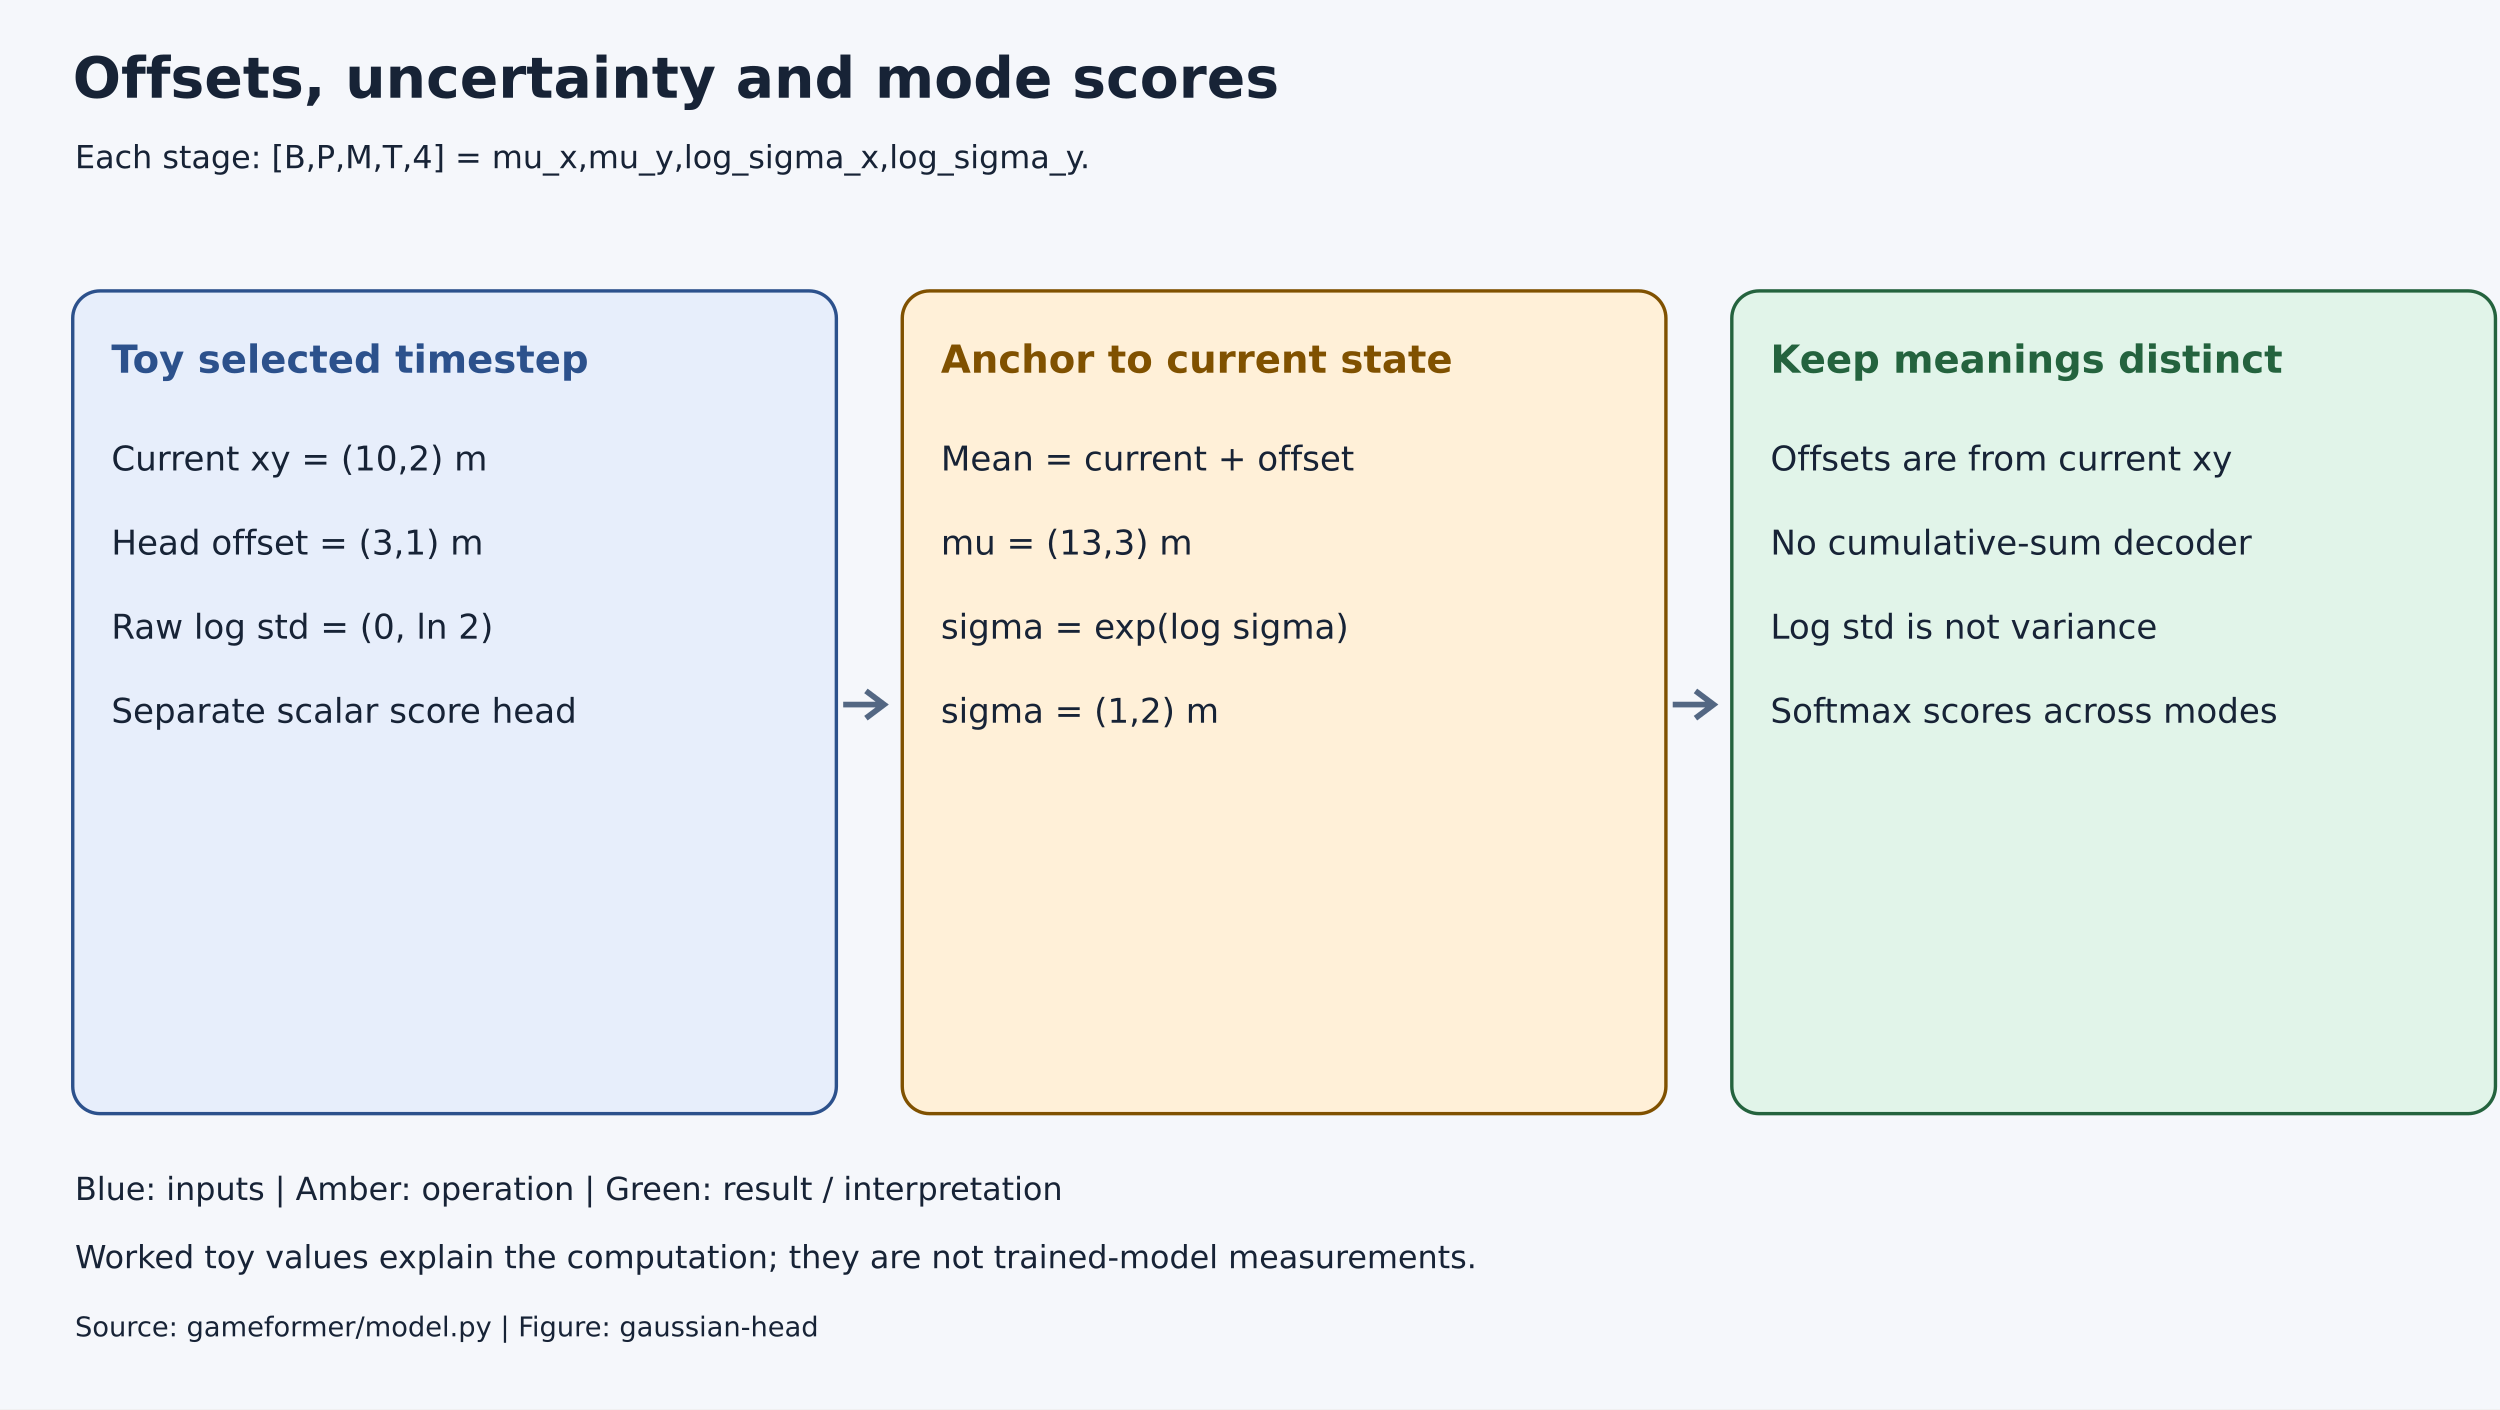
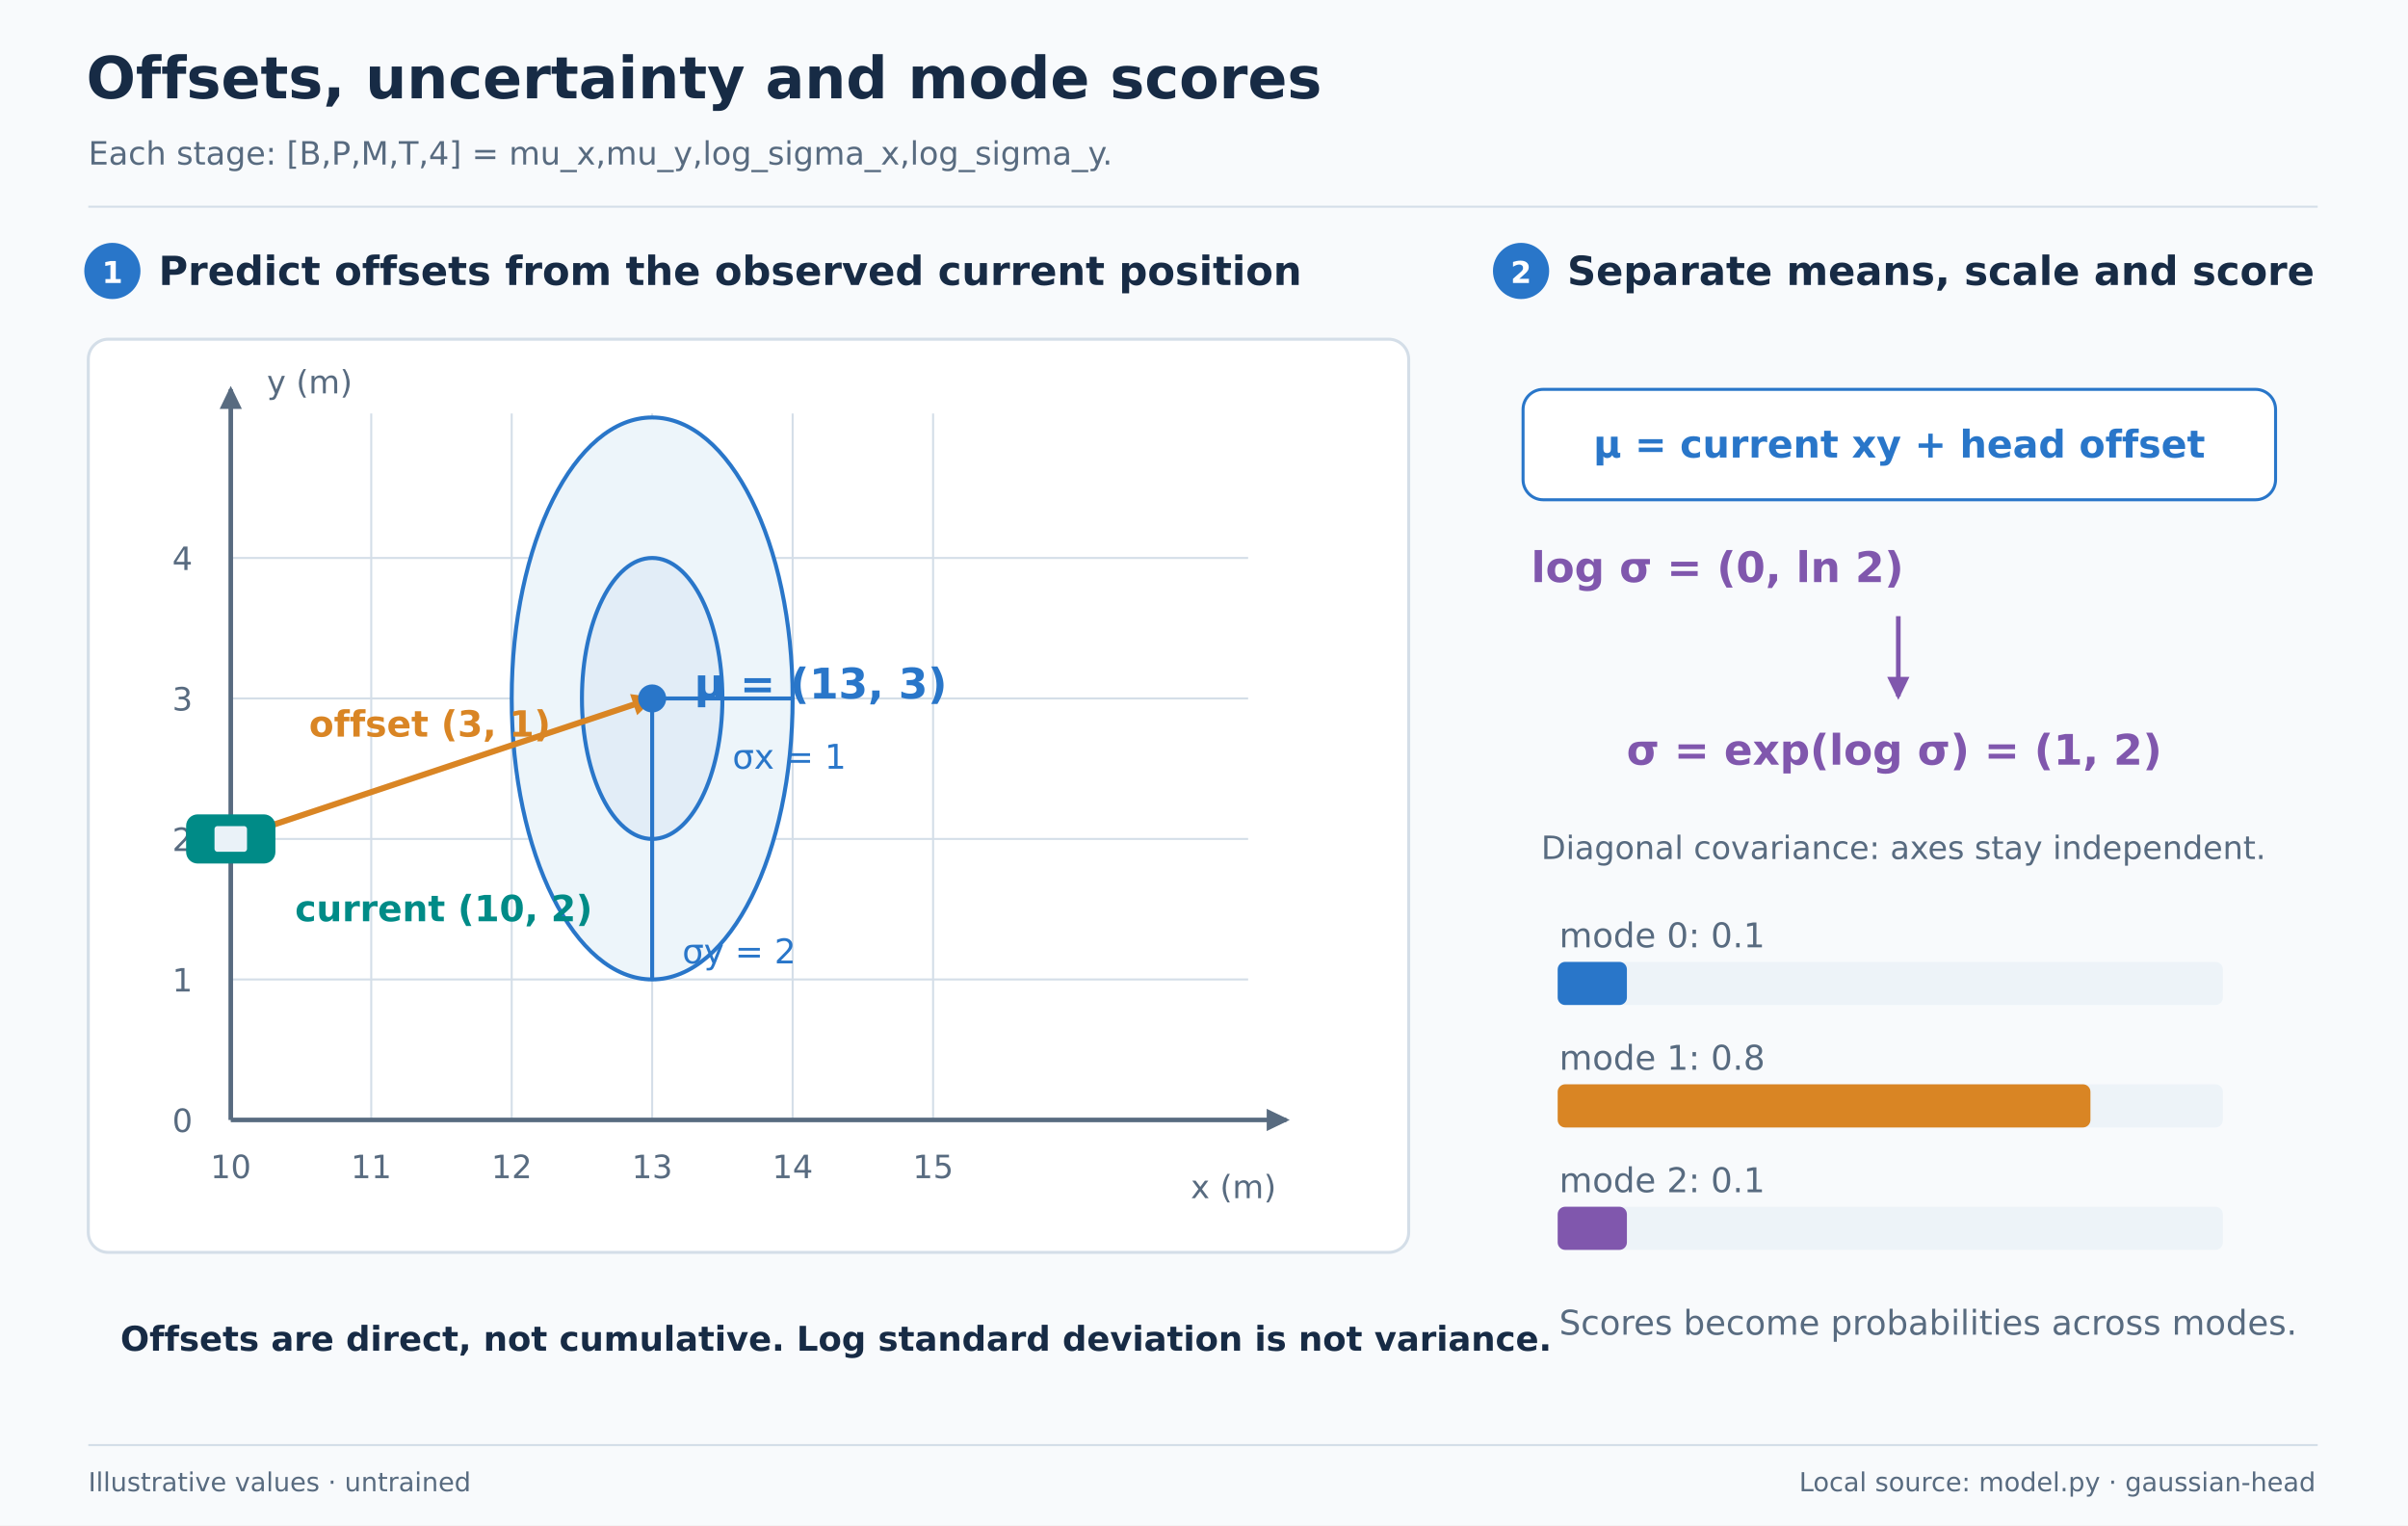
- <svg xmlns="http://www.w3.org/2000/svg" width="1100" height="620" viewBox="0 0 1100 620">
-   <rect width="1100" height="620" fill="#f5f7fb" />
-   <g font-family="DejaVu Sans" fill="#172336">
-     <text x="32" y="43" font-size="25" font-weight="bold" fill="#172336">Offsets, uncertainty and mode scores</text>
-     <text x="33" y="74" font-size="14" font-weight="normal" fill="#172336">Each stage: [B,P,M,T,4] = mu_x,mu_y,log_sigma_x,log_sigma_y.</text>
-     <rect x="32" y="128" width="336" height="362" rx="12" fill="#e7eefb" stroke="#2c518c" stroke-width="1.5" />
-     <text x="49" y="164" font-size="17" font-weight="bold" fill="#2c518c">Toy selected timestep</text>
-     <text x="49" y="207" font-size="15" font-weight="normal" fill="#172336">Current xy = (10,2) m</text>
-     <text x="49" y="244" font-size="15" font-weight="normal" fill="#172336">Head offset = (3,1) m</text>
-     <text x="49" y="281" font-size="15" font-weight="normal" fill="#172336">Raw log std = (0, ln 2)</text>
-     <text x="49" y="318" font-size="15" font-weight="normal" fill="#172336">Separate scalar score head</text>
-     <rect x="397" y="128" width="336" height="362" rx="12" fill="#fff0d8" stroke="#805100" stroke-width="1.5" />
-     <text x="414" y="164" font-size="17" font-weight="bold" fill="#805100">Anchor to current state</text>
-     <text x="414" y="207" font-size="15" font-weight="normal" fill="#172336">Mean = current + offset</text>
-     <text x="414" y="244" font-size="15" font-weight="normal" fill="#172336">mu = (13,3) m</text>
-     <text x="414" y="281" font-size="15" font-weight="normal" fill="#172336">sigma = exp(log sigma)</text>
-     <text x="414" y="318" font-size="15" font-weight="normal" fill="#172336">sigma = (1,2) m</text>
-     <rect x="762" y="128" width="336" height="362" rx="12" fill="#e1f4e9" stroke="#24633e" stroke-width="1.5" />
-     <text x="779" y="164" font-size="17" font-weight="bold" fill="#24633e">Keep meanings distinct</text>
-     <text x="779" y="207" font-size="15" font-weight="normal" fill="#172336">Offsets are from current xy</text>
-     <text x="779" y="244" font-size="15" font-weight="normal" fill="#172336">No cumulative-sum decoder</text>
-     <text x="779" y="281" font-size="15" font-weight="normal" fill="#172336">Log std is not variance</text>
-     <text x="779" y="318" font-size="15" font-weight="normal" fill="#172336">Softmax scores across modes</text>
-     <path d="M371 310 H388 M381 304 L389 310 L381 316" stroke="#536783" stroke-width="2.5" fill="none" />
-     <path d="M736 310 H753 M746 304 L754 310 L746 316" stroke="#536783" stroke-width="2.5" fill="none" />
-     <text x="33" y="528" font-size="14" font-weight="normal" fill="#172336">Blue: inputs   |   Amber: operation   |   Green: result / interpretation</text>
-     <text x="33" y="558" font-size="14" font-weight="normal" fill="#172336">Worked toy values explain the computation; they are not trained-model measurements.</text>
-     <text x="33" y="588" font-size="12" font-weight="normal" fill="#172336">Source: gameformer/model.py  |  Figure: gaussian-head</text>
+ <svg xmlns="http://www.w3.org/2000/svg" width="1200" height="760" viewBox="0 0 1200 760">
+   <rect width="1200" height="760" fill="#f8fafc" />
+   <g font-family="DejaVu Sans">
+     <text x="43" y="49" font-size="29" font-weight="bold" text-anchor="start" fill="#172b45">Offsets, uncertainty and mode scores</text>
+     <text x="44" y="82" font-size="16" font-weight="normal" text-anchor="start" fill="#586b80">Each stage: [B,P,M,T,4] = mu_x,mu_y,log_sigma_x,log_sigma_y.</text>
+     <polyline points="44,103 1155,103" fill="none" stroke="#d4dee8" stroke-width="1" stroke-linejoin="round" />
+     <ellipse cx="56" cy="135" rx="13" ry="13" fill="#2976c9" stroke="#2976c9" stroke-width="2" />
+     <text x="56" y="141" font-size="15" font-weight="bold" text-anchor="middle" fill="#ffffff">1</text>
+     <text x="79" y="142" font-size="20" font-weight="bold" text-anchor="start" fill="#172b45">Predict offsets from the observed current position</text>
+     <rect x="44" y="169" width="658" height="455" rx="10" fill="#ffffff" stroke="#d4dee8" stroke-width="1.5" />
+     <polyline points="115,206 115,558" fill="none" stroke="#d4dee8" stroke-width="1" stroke-linejoin="round" />
+     <text x="115" y="587" font-size="16" font-weight="normal" text-anchor="middle" fill="#586b80">10</text>
+     <polyline points="185,206 185,558" fill="none" stroke="#d4dee8" stroke-width="1" stroke-linejoin="round" />
+     <text x="185" y="587" font-size="16" font-weight="normal" text-anchor="middle" fill="#586b80">11</text>
+     <polyline points="255,206 255,558" fill="none" stroke="#d4dee8" stroke-width="1" stroke-linejoin="round" />
+     <text x="255" y="587" font-size="16" font-weight="normal" text-anchor="middle" fill="#586b80">12</text>
+     <polyline points="325,206 325,558" fill="none" stroke="#d4dee8" stroke-width="1" stroke-linejoin="round" />
+     <text x="325" y="587" font-size="16" font-weight="normal" text-anchor="middle" fill="#586b80">13</text>
+     <polyline points="395,206 395,558" fill="none" stroke="#d4dee8" stroke-width="1" stroke-linejoin="round" />
+     <text x="395" y="587" font-size="16" font-weight="normal" text-anchor="middle" fill="#586b80">14</text>
+     <polyline points="465,206 465,558" fill="none" stroke="#d4dee8" stroke-width="1" stroke-linejoin="round" />
+     <text x="465" y="587" font-size="16" font-weight="normal" text-anchor="middle" fill="#586b80">15</text>
+     <polyline points="115,558 622,558" fill="none" stroke="#d4dee8" stroke-width="1" stroke-linejoin="round" />
+     <text x="96" y="564" font-size="16" font-weight="normal" text-anchor="end" fill="#586b80">0</text>
+     <polyline points="115,488 622,488" fill="none" stroke="#d4dee8" stroke-width="1" stroke-linejoin="round" />
+     <text x="96" y="494" font-size="16" font-weight="normal" text-anchor="end" fill="#586b80">1</text>
+     <polyline points="115,418 622,418" fill="none" stroke="#d4dee8" stroke-width="1" stroke-linejoin="round" />
+     <text x="96" y="424" font-size="16" font-weight="normal" text-anchor="end" fill="#586b80">2</text>
+     <polyline points="115,348 622,348" fill="none" stroke="#d4dee8" stroke-width="1" stroke-linejoin="round" />
+     <text x="96" y="354" font-size="16" font-weight="normal" text-anchor="end" fill="#586b80">3</text>
+     <polyline points="115,278 622,278" fill="none" stroke="#d4dee8" stroke-width="1" stroke-linejoin="round" />
+     <text x="96" y="284" font-size="16" font-weight="normal" text-anchor="end" fill="#586b80">4</text>
+     <polyline points="115,558 641,558" fill="none" stroke="#586b80" stroke-width="2.3" stroke-linejoin="round" />
+     <polygon points="641,558 631.996,562.35 631.996,553.65" fill="#586b80" stroke="#586b80" stroke-width="1.5" />
+     <polyline points="115,558 115,194" fill="none" stroke="#586b80" stroke-width="2.3" stroke-linejoin="round" />
+     <polygon points="115,194 119.35,203.004 110.65,203.004" fill="#586b80" stroke="#586b80" stroke-width="1.5" />
+     <text x="636" y="597" font-size="16" font-weight="normal" text-anchor="end" fill="#586b80">x (m)</text>
+     <text x="133" y="196" font-size="16" font-weight="normal" text-anchor="start" fill="#586b80">y (m)</text>
+     <ellipse cx="325" cy="348" rx="70" ry="140" fill="#edf5fa" stroke="#2976c9" stroke-width="2" />
+     <ellipse cx="325" cy="348" rx="35" ry="70" fill="#e2edf7" stroke="#2976c9" stroke-width="2" />
+     <polyline points="115,418 325,348" fill="none" stroke="#d98524" stroke-width="3" stroke-linejoin="round" />
+     <polygon points="325,348 317.833,354.974 315.082,346.721" fill="#d98524" stroke="#d98524" stroke-width="1.5" />
+     <rect x="93.5" y="406.5" width="43" height="23" rx="5" fill="#008b87" stroke="#008b87" stroke-width="1.5" />
+     <rect x="106.4" y="411.1" width="17.2" height="13.8" rx="2" fill="#eaf2f8" stroke="#008b87" stroke-width="1" />
+     <ellipse cx="325" cy="348" rx="6" ry="6" fill="#2976c9" stroke="#2976c9" stroke-width="2" />
+     <text x="147" y="459" font-size="18" font-weight="bold" text-anchor="start" fill="#008b87">current (10, 2)</text>
+     <text x="346" y="348" font-size="21" font-weight="bold" text-anchor="start" fill="#2976c9">μ = (13, 3)</text>
+     <text x="154" y="367" font-size="18" font-weight="bold" text-anchor="start" fill="#d98524">offset (3, 1)</text>
+     <polyline points="325,348 395,348" fill="none" stroke="#2976c9" stroke-width="2" stroke-linejoin="round" />
+     <polyline points="325,348 325,488" fill="none" stroke="#2976c9" stroke-width="2" stroke-linejoin="round" />
+     <text x="365" y="383" font-size="17" font-weight="normal" text-anchor="start" fill="#2976c9">σx = 1</text>
+     <text x="340" y="480" font-size="17" font-weight="normal" text-anchor="start" fill="#2976c9">σy = 2</text>
+     <ellipse cx="758" cy="135" rx="13" ry="13" fill="#2976c9" stroke="#2976c9" stroke-width="2" />
+     <text x="758" y="141" font-size="15" font-weight="bold" text-anchor="middle" fill="#ffffff">2</text>
+     <text x="781" y="142" font-size="20" font-weight="bold" text-anchor="start" fill="#172b45">Separate means, scale and score</text>
+     <rect x="759" y="194" width="375" height="55" rx="10" fill="#ffffff" stroke="#2976c9" stroke-width="1.5" />
+     <text x="946.5" y="227.96" font-size="19" font-weight="bold" text-anchor="middle" fill="#2976c9">μ = current xy + head offset</text>
+     <text x="763" y="290" font-size="21" font-weight="bold" text-anchor="start" fill="#8057ad">log σ = (0, ln 2)</text>
+     <polyline points="946,307 946,347" fill="none" stroke="#8057ad" stroke-width="2.3" stroke-linejoin="round" />
+     <polygon points="946,347 941.65,337.996 950.35,337.996" fill="#8057ad" stroke="#8057ad" stroke-width="1.5" />
+     <text x="944" y="381" font-size="21" font-weight="bold" text-anchor="middle" fill="#8057ad">σ = exp(log σ) = (1, 2)</text>
+     <text x="768" y="428" font-size="16" font-weight="normal" text-anchor="start" fill="#586b80">Diagonal covariance: axes stay independent.</text>
+     <text x="777" y="472" font-size="17" font-weight="normal" text-anchor="start" fill="#586b80">mode 0: 0.1</text>
+     <rect x="777" y="480" width="330" height="20" rx="3" fill="#edf3f8" stroke="#edf3f8" stroke-width="1.5" />
+     <rect x="777" y="480" width="33" height="20" rx="3" fill="#2976c9" stroke="#2976c9" stroke-width="1.5" />
+     <text x="777" y="533" font-size="17" font-weight="normal" text-anchor="start" fill="#586b80">mode 1: 0.8</text>
+     <rect x="777" y="541" width="330" height="20" rx="3" fill="#edf3f8" stroke="#edf3f8" stroke-width="1.5" />
+     <rect x="777" y="541" width="264" height="20" rx="3" fill="#d98524" stroke="#d98524" stroke-width="1.5" />
+     <text x="777" y="594" font-size="17" font-weight="normal" text-anchor="start" fill="#586b80">mode 2: 0.1</text>
+     <rect x="777" y="602" width="330" height="20" rx="3" fill="#edf3f8" stroke="#edf3f8" stroke-width="1.5" />
+     <rect x="777" y="602" width="33" height="20" rx="3" fill="#8057ad" stroke="#8057ad" stroke-width="1.5" />
+     <text x="777" y="665" font-size="17" font-weight="normal" text-anchor="start" fill="#586b80">Scores become probabilities across modes.</text>
+     <text x="60" y="673" font-size="17" font-weight="bold" text-anchor="start" fill="#172b45">Offsets are direct, not cumulative. Log standard deviation is not variance.</text>
+     <polyline points="44,720 1155,720" fill="none" stroke="#d4dee8" stroke-width="1" stroke-linejoin="round" />
+     <text x="44" y="743" font-size="13" font-weight="normal" text-anchor="start" fill="#586b80">Illustrative values · untrained</text>
+     <text x="1154" y="743" font-size="13" font-weight="normal" text-anchor="end" fill="#586b80">Local source: model.py   ·   gaussian-head</text>
  </g>
</svg>
